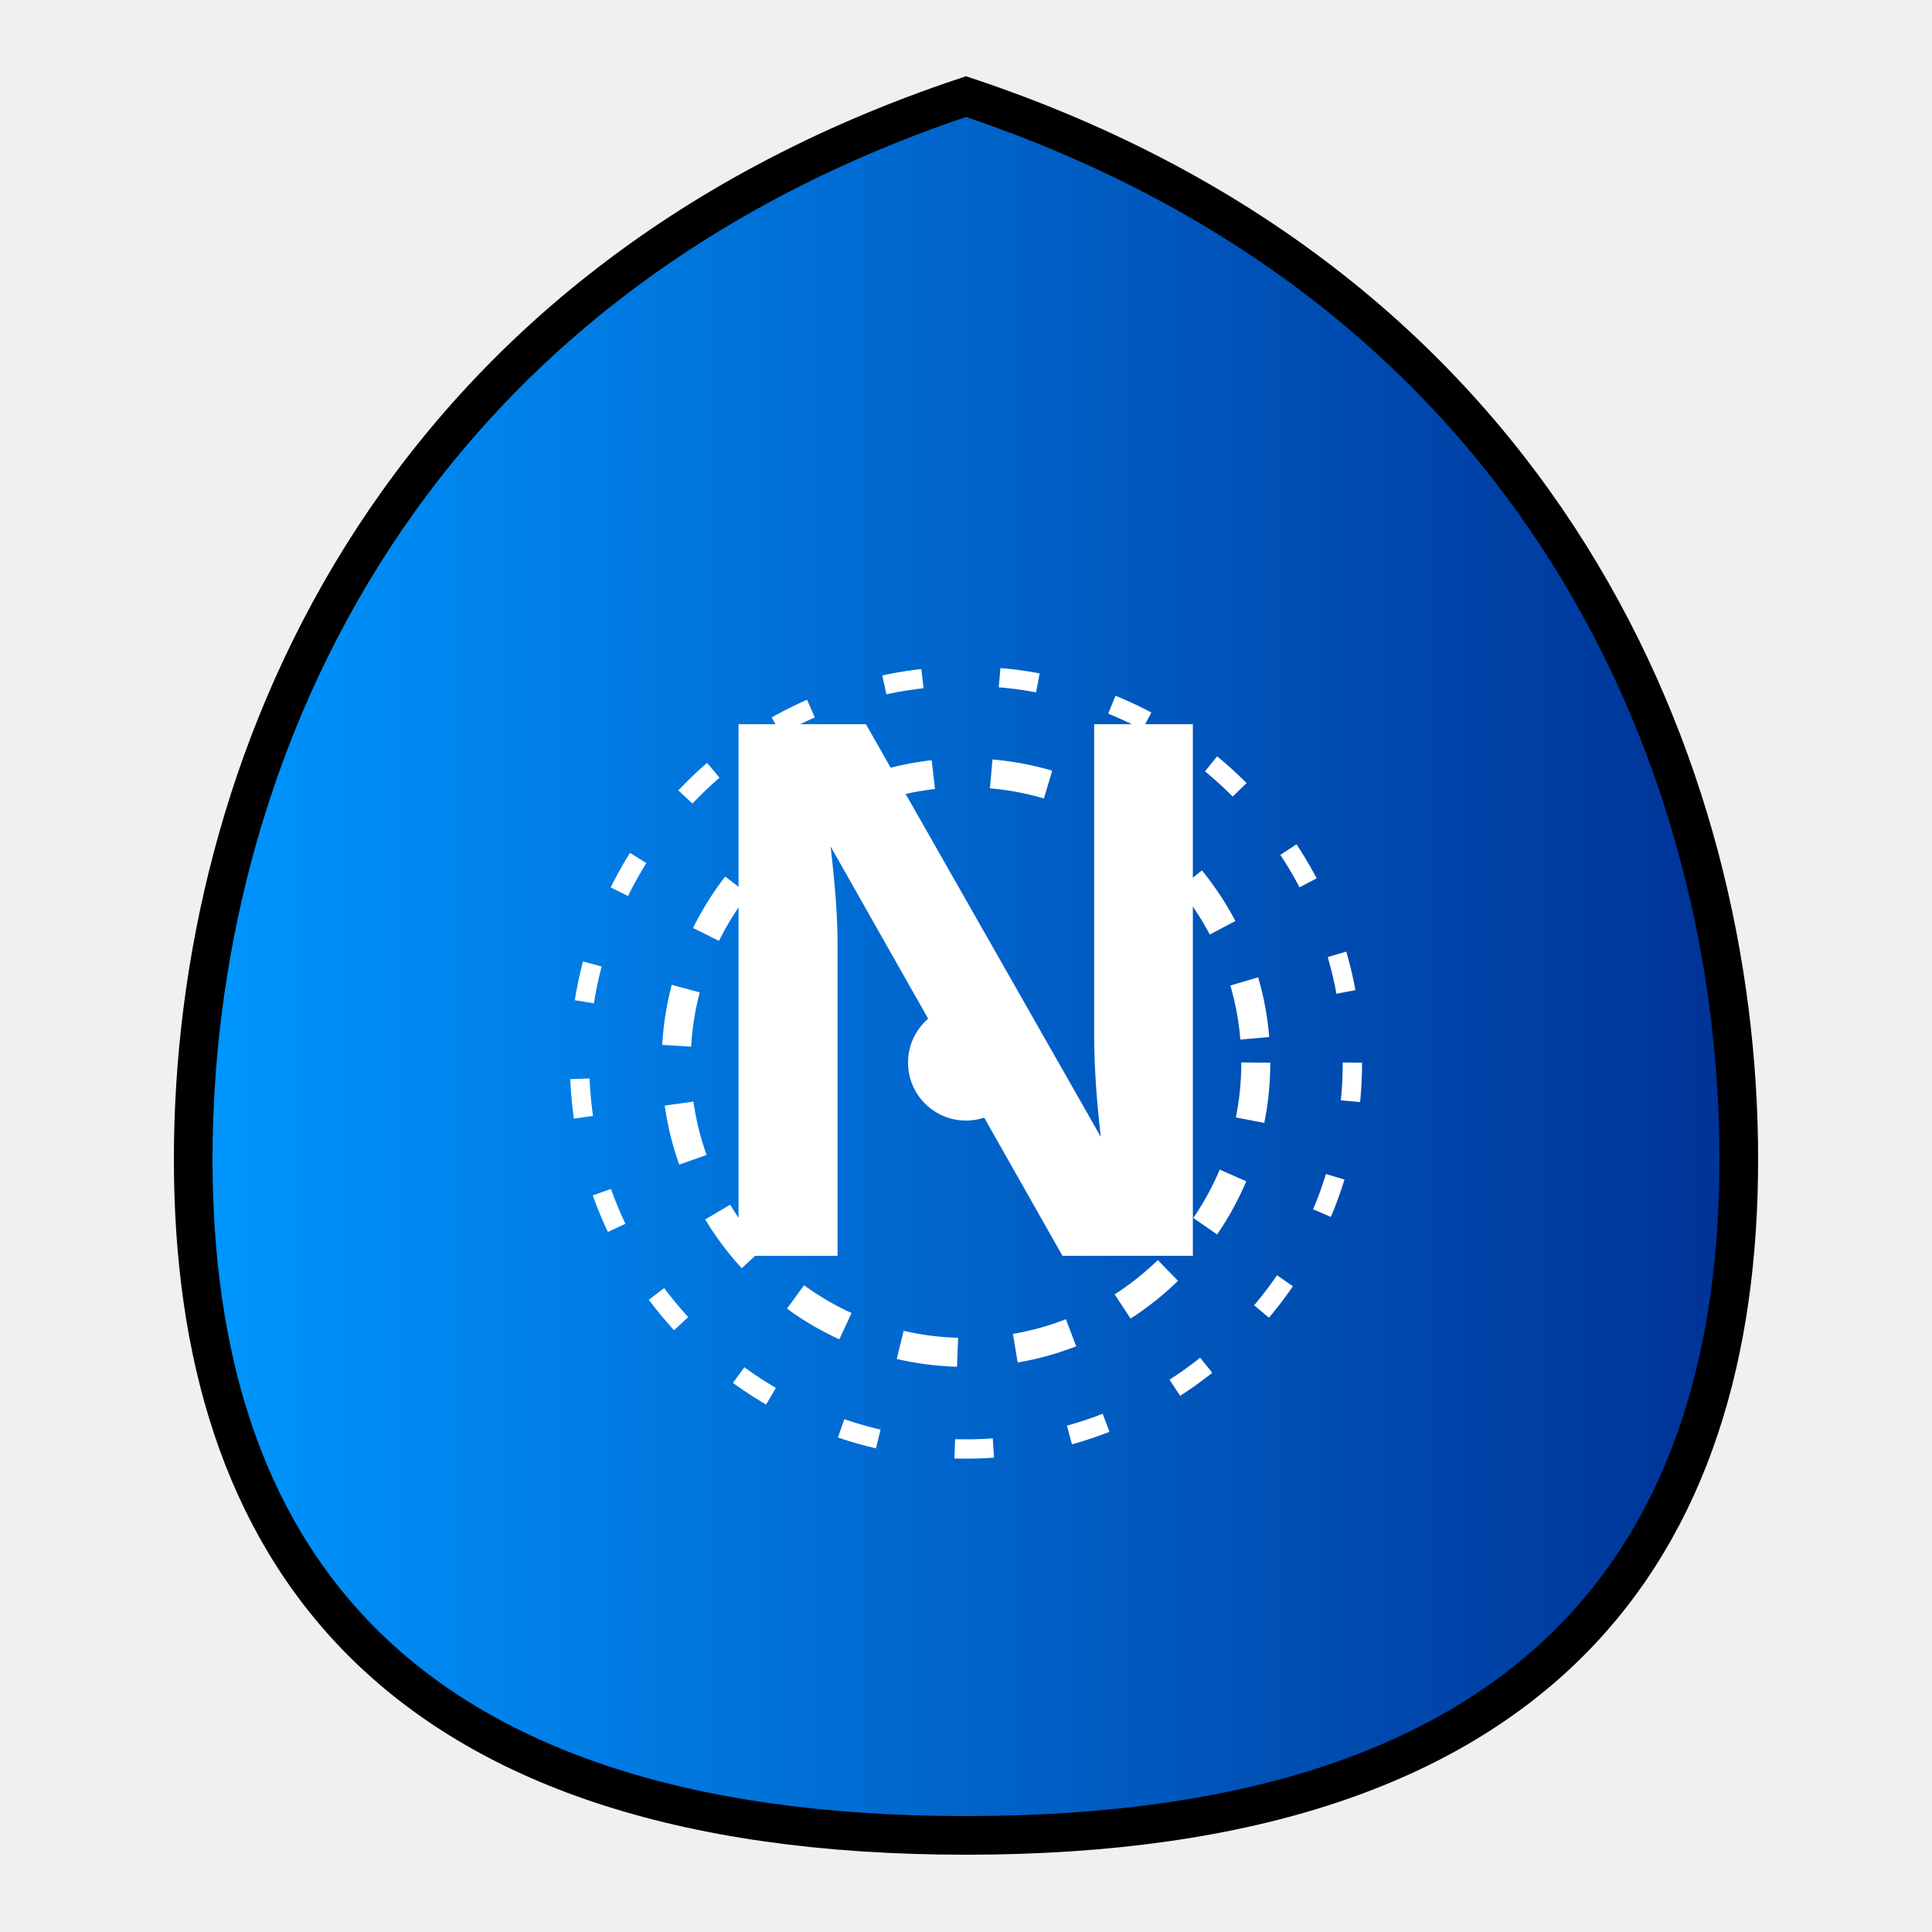
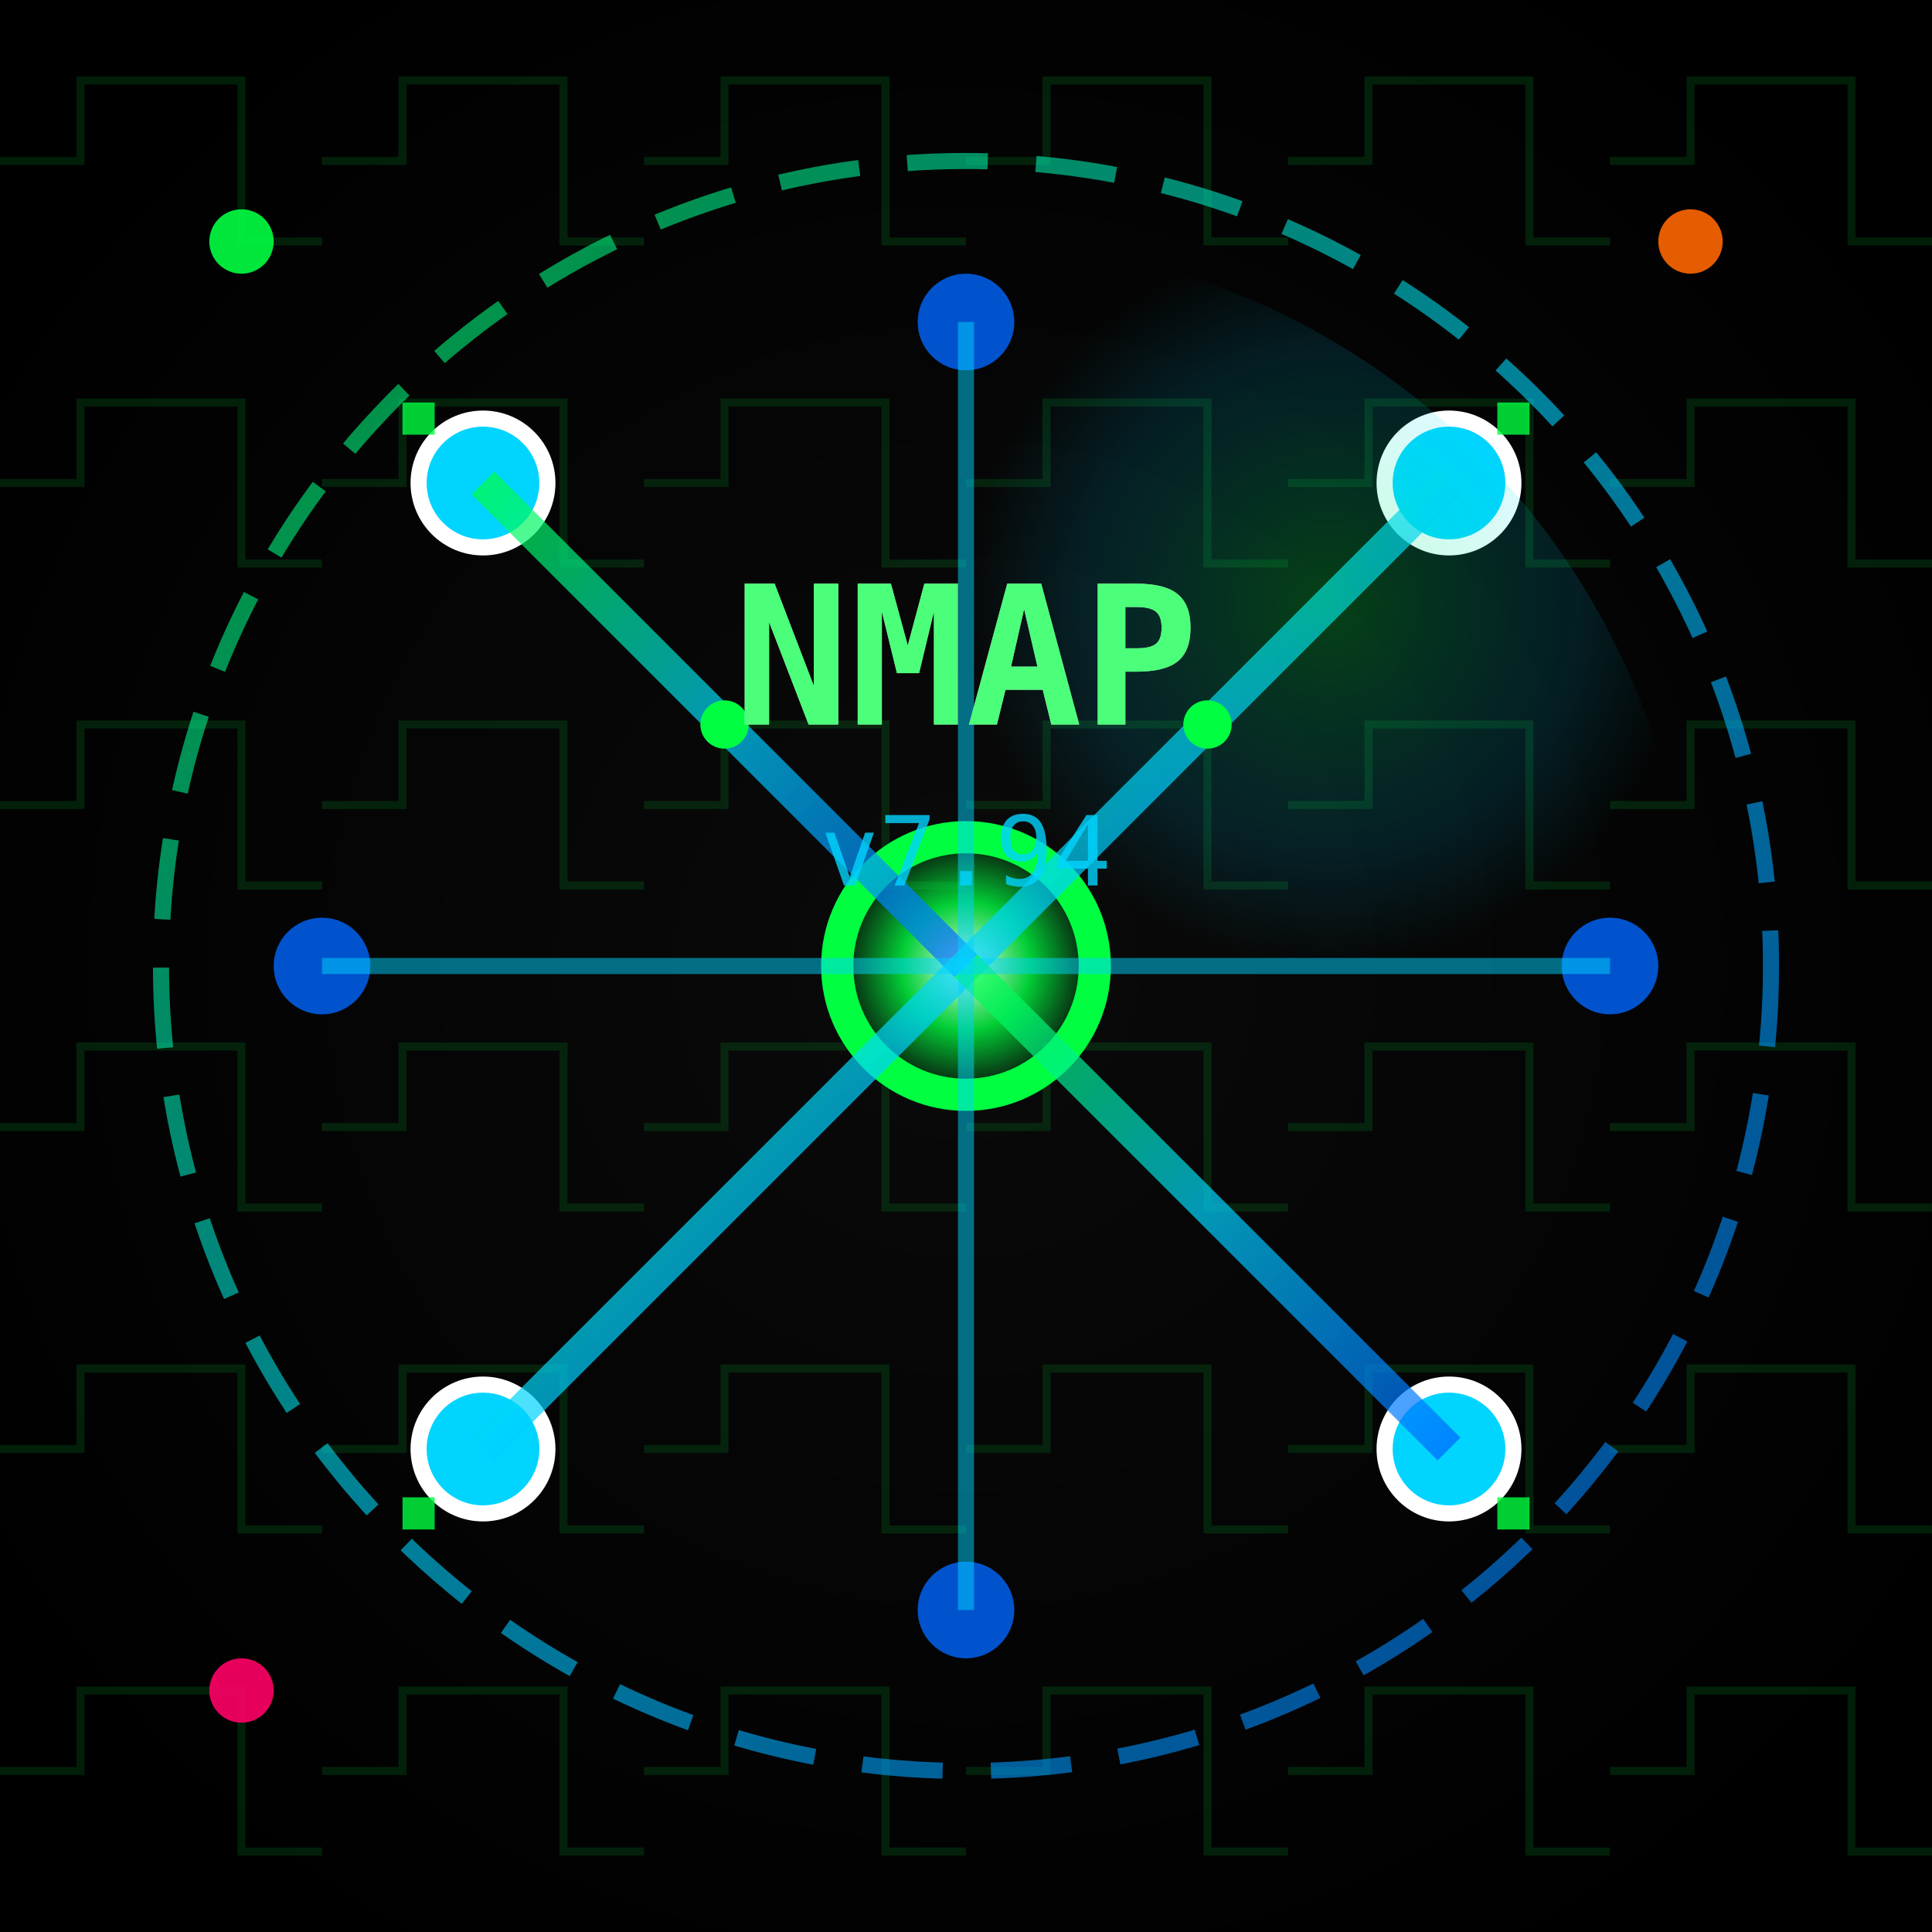
- <svg xmlns="http://www.w3.org/2000/svg" width="100" height="100" viewBox="0 0 100 100">
+ <svg xmlns="http://www.w3.org/2000/svg" width="120" height="120" viewBox="0 0 120 120">
  <defs>
-     <linearGradient id="grad1" x1="0%" y1="0%" x2="100%" y2="0%">
-       <stop offset="0%" style="stop-color:rgb(0,150,255);stop-opacity:1" />
-       <stop offset="100%" style="stop-color:rgb(0,50,150);stop-opacity:1" />
+     <radialGradient id="bgGrad" cx="50%" cy="50%" r="60%">
+       <stop offset="0%" style="stop-color:#0a0a0a;stop-opacity:1" />
+       <stop offset="100%" style="stop-color:#000000;stop-opacity:1" />
+     </radialGradient>
+     <linearGradient id="accentGrad" x1="0%" y1="0%" x2="100%" y2="100%">
+       <stop offset="0%" style="stop-color:#00ff41;stop-opacity:1" />
+       <stop offset="50%" style="stop-color:#00d4ff;stop-opacity:1" />
+       <stop offset="100%" style="stop-color:#0066ff;stop-opacity:1" />
    </linearGradient>
+     <radialGradient id="scanWave" cx="50%" cy="50%" r="50%">
+       <stop offset="0%" style="stop-color:#00ff41;stop-opacity:0.8" />
+       <stop offset="70%" style="stop-color:#00d4ff;stop-opacity:0.4" />
+       <stop offset="100%" style="stop-color:#00d4ff;stop-opacity:0" />
+     </radialGradient>
+     <radialGradient id="nodeGlow" cx="50%" cy="50%" r="50%">
+       <stop offset="0%" style="stop-color:#ffffff;stop-opacity:1" />
+       <stop offset="50%" style="stop-color:#00ff41;stop-opacity:0.8" />
+       <stop offset="100%" style="stop-color:#00ff41;stop-opacity:0" />
+     </radialGradient>
+     <pattern id="circuit" x="0" y="0" width="20" height="20" patternUnits="userSpaceOnUse">
+       <rect width="20" height="20" fill="none" />
+       <path d="M0 10 L5 10 L5 5 L15 5 L15 15 L20 15" stroke="#00ff41" stroke-width="0.5" fill="none" opacity="0.3" />
+     </pattern>
  </defs>
-   <path d="M50 5 C 20 15, 10 40, 10 60 C 10 80, 20 95, 50 95 C 80 95, 90 80, 90 60 C 90 40, 80 15, 50 5 Z" fill="url(#grad1)" stroke="black" stroke-width="2" />
-   <text x="50" y="65" font-family="Arial, sans-serif" font-size="40" fill="white" text-anchor="middle" font-weight="bold">N</text>
-   <circle cx="50" cy="55" r="15" stroke="white" stroke-width="1.5" fill="none" stroke-dasharray="3 3">
-     <animate attributeName="r" from="5" to="25" dur="2s" repeatCount="indefinite" />
-     <animate attributeName="opacity" from="1" to="0" dur="2s" repeatCount="indefinite" />
+   <rect width="120" height="120" fill="url(#bgGrad)" />
+   <rect width="120" height="120" fill="url(#circuit)" opacity="0.4" />
+   <circle cx="60" cy="60" r="50" stroke="url(#accentGrad)" stroke-width="1" fill="none" stroke-dasharray="5 3" opacity="0.6">
+     <animateTransform attributeName="transform" attributeType="XML" type="rotate" from="0 60 60" to="360 60 60" dur="8s" repeatCount="indefinite" />
  </circle>
-   <circle cx="50" cy="55" r="20" stroke="white" stroke-width="1" fill="none" stroke-dasharray="2 4">
-     <animate attributeName="r" from="10" to="30" dur="2.5s" begin="0.5s" repeatCount="indefinite" />
-     <animate attributeName="opacity" from="0.8" to="0" dur="2.5s" begin="0.5s" repeatCount="indefinite" />
+   <circle cx="60" cy="60" r="8" fill="url(#nodeGlow)" stroke="#00ff41" stroke-width="2">
+     <animate attributeName="r" values="6;10;6" dur="3s" repeatCount="indefinite" />
  </circle>
-   <circle cx="50" cy="55" r="3" fill="white" />
+   <circle cx="30" cy="30" r="4" fill="#00d4ff" stroke="#ffffff" stroke-width="1">
+     <animate attributeName="fill" values="#00d4ff;#00ff41;#00d4ff" dur="4s" repeatCount="indefinite" />
+   </circle>
+   <circle cx="90" cy="30" r="4" fill="#00d4ff" stroke="#ffffff" stroke-width="1">
+     <animate attributeName="fill" values="#00d4ff;#00ff41;#00d4ff" dur="4s" begin="1s" repeatCount="indefinite" />
+   </circle>
+   <circle cx="30" cy="90" r="4" fill="#00d4ff" stroke="#ffffff" stroke-width="1">
+     <animate attributeName="fill" values="#00d4ff;#00ff41;#00d4ff" dur="4s" begin="2s" repeatCount="indefinite" />
+   </circle>
+   <circle cx="90" cy="90" r="4" fill="#00d4ff" stroke="#ffffff" stroke-width="1">
+     <animate attributeName="fill" values="#00d4ff;#00ff41;#00d4ff" dur="4s" begin="3s" repeatCount="indefinite" />
+   </circle>
+   <circle cx="60" cy="20" r="3" fill="#0066ff" opacity="0.8" />
+   <circle cx="100" cy="60" r="3" fill="#0066ff" opacity="0.8" />
+   <circle cx="60" cy="100" r="3" fill="#0066ff" opacity="0.8" />
+   <circle cx="20" cy="60" r="3" fill="#0066ff" opacity="0.8" />
+   <line x1="60" y1="60" x2="30" y2="30" stroke="url(#accentGrad)" stroke-width="2" opacity="0.7">
+     <animate attributeName="opacity" values="0.3;1;0.3" dur="2s" repeatCount="indefinite" />
+   </line>
+   <line x1="60" y1="60" x2="90" y2="30" stroke="url(#accentGrad)" stroke-width="2" opacity="0.7">
+     <animate attributeName="opacity" values="0.3;1;0.3" dur="2s" begin="0.5s" repeatCount="indefinite" />
+   </line>
+   <line x1="60" y1="60" x2="30" y2="90" stroke="url(#accentGrad)" stroke-width="2" opacity="0.7">
+     <animate attributeName="opacity" values="0.3;1;0.3" dur="2s" begin="1s" repeatCount="indefinite" />
+   </line>
+   <line x1="60" y1="60" x2="90" y2="90" stroke="url(#accentGrad)" stroke-width="2" opacity="0.7">
+     <animate attributeName="opacity" values="0.3;1;0.3" dur="2s" begin="1.5s" repeatCount="indefinite" />
+   </line>
+   <line x1="60" y1="60" x2="60" y2="20" stroke="#00d4ff" stroke-width="1" opacity="0.5" />
+   <line x1="60" y1="60" x2="100" y2="60" stroke="#00d4ff" stroke-width="1" opacity="0.5" />
+   <line x1="60" y1="60" x2="60" y2="100" stroke="#00d4ff" stroke-width="1" opacity="0.5" />
+   <line x1="60" y1="60" x2="20" y2="60" stroke="#00d4ff" stroke-width="1" opacity="0.5" />
+   <g>
+     <path d="M60 60 L60 15 A45 45 0 0 1 105 60 Z" fill="url(#scanWave)" opacity="0.3">
+       <animateTransform attributeName="transform" attributeType="XML" type="rotate" from="0 60 60" to="360 60 60" dur="3s" repeatCount="indefinite" />
+     </path>
+   </g>
+   <circle cx="45" cy="45" r="1.5" fill="#00ff41">
+     <animateMotion dur="2s" repeatCount="indefinite">
+       <path d="M0 0 L15 15" />
+     </animateMotion>
+   </circle>
+   <circle cx="75" cy="45" r="1.5" fill="#00ff41">
+     <animateMotion dur="2s" begin="0.5s" repeatCount="indefinite">
+       <path d="M0 0 L-15 15" />
+     </animateMotion>
+   </circle>
+   <text x="60" y="45" font-family="Orbitron, Monaco, monospace" font-size="12" fill="#ffffff" text-anchor="middle" font-weight="bold">NMAP</text>
+   <text x="60" y="45" font-family="Orbitron, Monaco, monospace" font-size="12" fill="#00ff41" text-anchor="middle" font-weight="bold" opacity="0.7">NMAP</text>
+   <text x="60" y="55" font-family="Monaco, monospace" font-size="6" fill="#00d4ff" text-anchor="middle" opacity="0.8">v7.94</text>
+   <g opacity="0.8">
+     <rect x="25" y="25" width="2" height="2" fill="#00ff41">
+       <animate attributeName="opacity" values="0;1;0" dur="0.3s" begin="0s" repeatCount="indefinite" />
+     </rect>
+     <rect x="93" y="25" width="2" height="2" fill="#00ff41">
+       <animate attributeName="opacity" values="0;1;0" dur="0.3s" begin="0.1s" repeatCount="indefinite" />
+     </rect>
+     <rect x="25" y="93" width="2" height="2" fill="#00ff41">
+       <animate attributeName="opacity" values="0;1;0" dur="0.3s" begin="0.2s" repeatCount="indefinite" />
+     </rect>
+     <rect x="93" y="93" width="2" height="2" fill="#00ff41">
+       <animate attributeName="opacity" values="0;1;0" dur="0.3s" begin="0.3s" repeatCount="indefinite" />
+     </rect>
+   </g>
+   <circle cx="15" cy="15" r="2" fill="#00ff41" opacity="0.9">
+     <animate attributeName="opacity" values="0.9;0.3;0.9" dur="2s" repeatCount="indefinite" />
+   </circle>
+   <circle cx="105" cy="15" r="2" fill="#ff6600" opacity="0.9">
+     <animate attributeName="opacity" values="0.9;0.3;0.9" dur="2.5s" repeatCount="indefinite" />
+   </circle>
+   <circle cx="15" cy="105" r="2" fill="#ff0066" opacity="0.9">
+     <animate attributeName="opacity" values="0.9;0.3;0.9" dur="1.8s" repeatCount="indefinite" />
+   </circle>
</svg>
